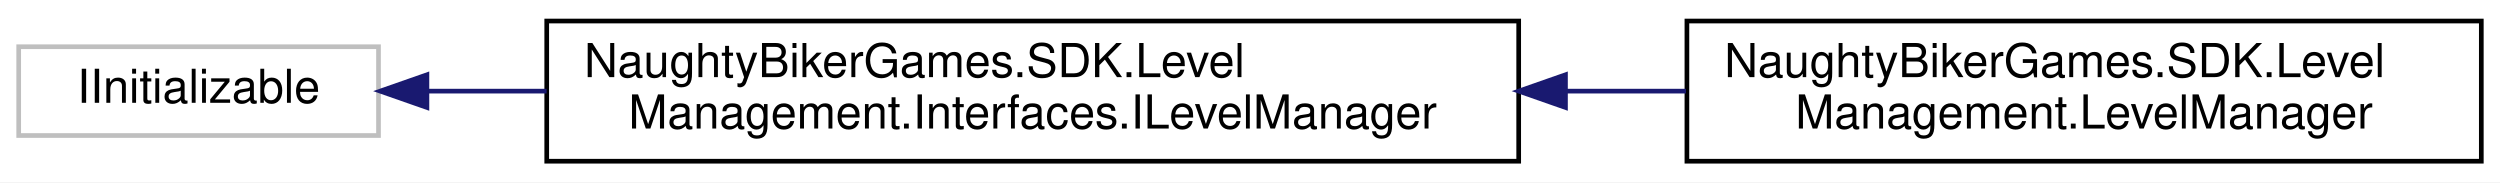
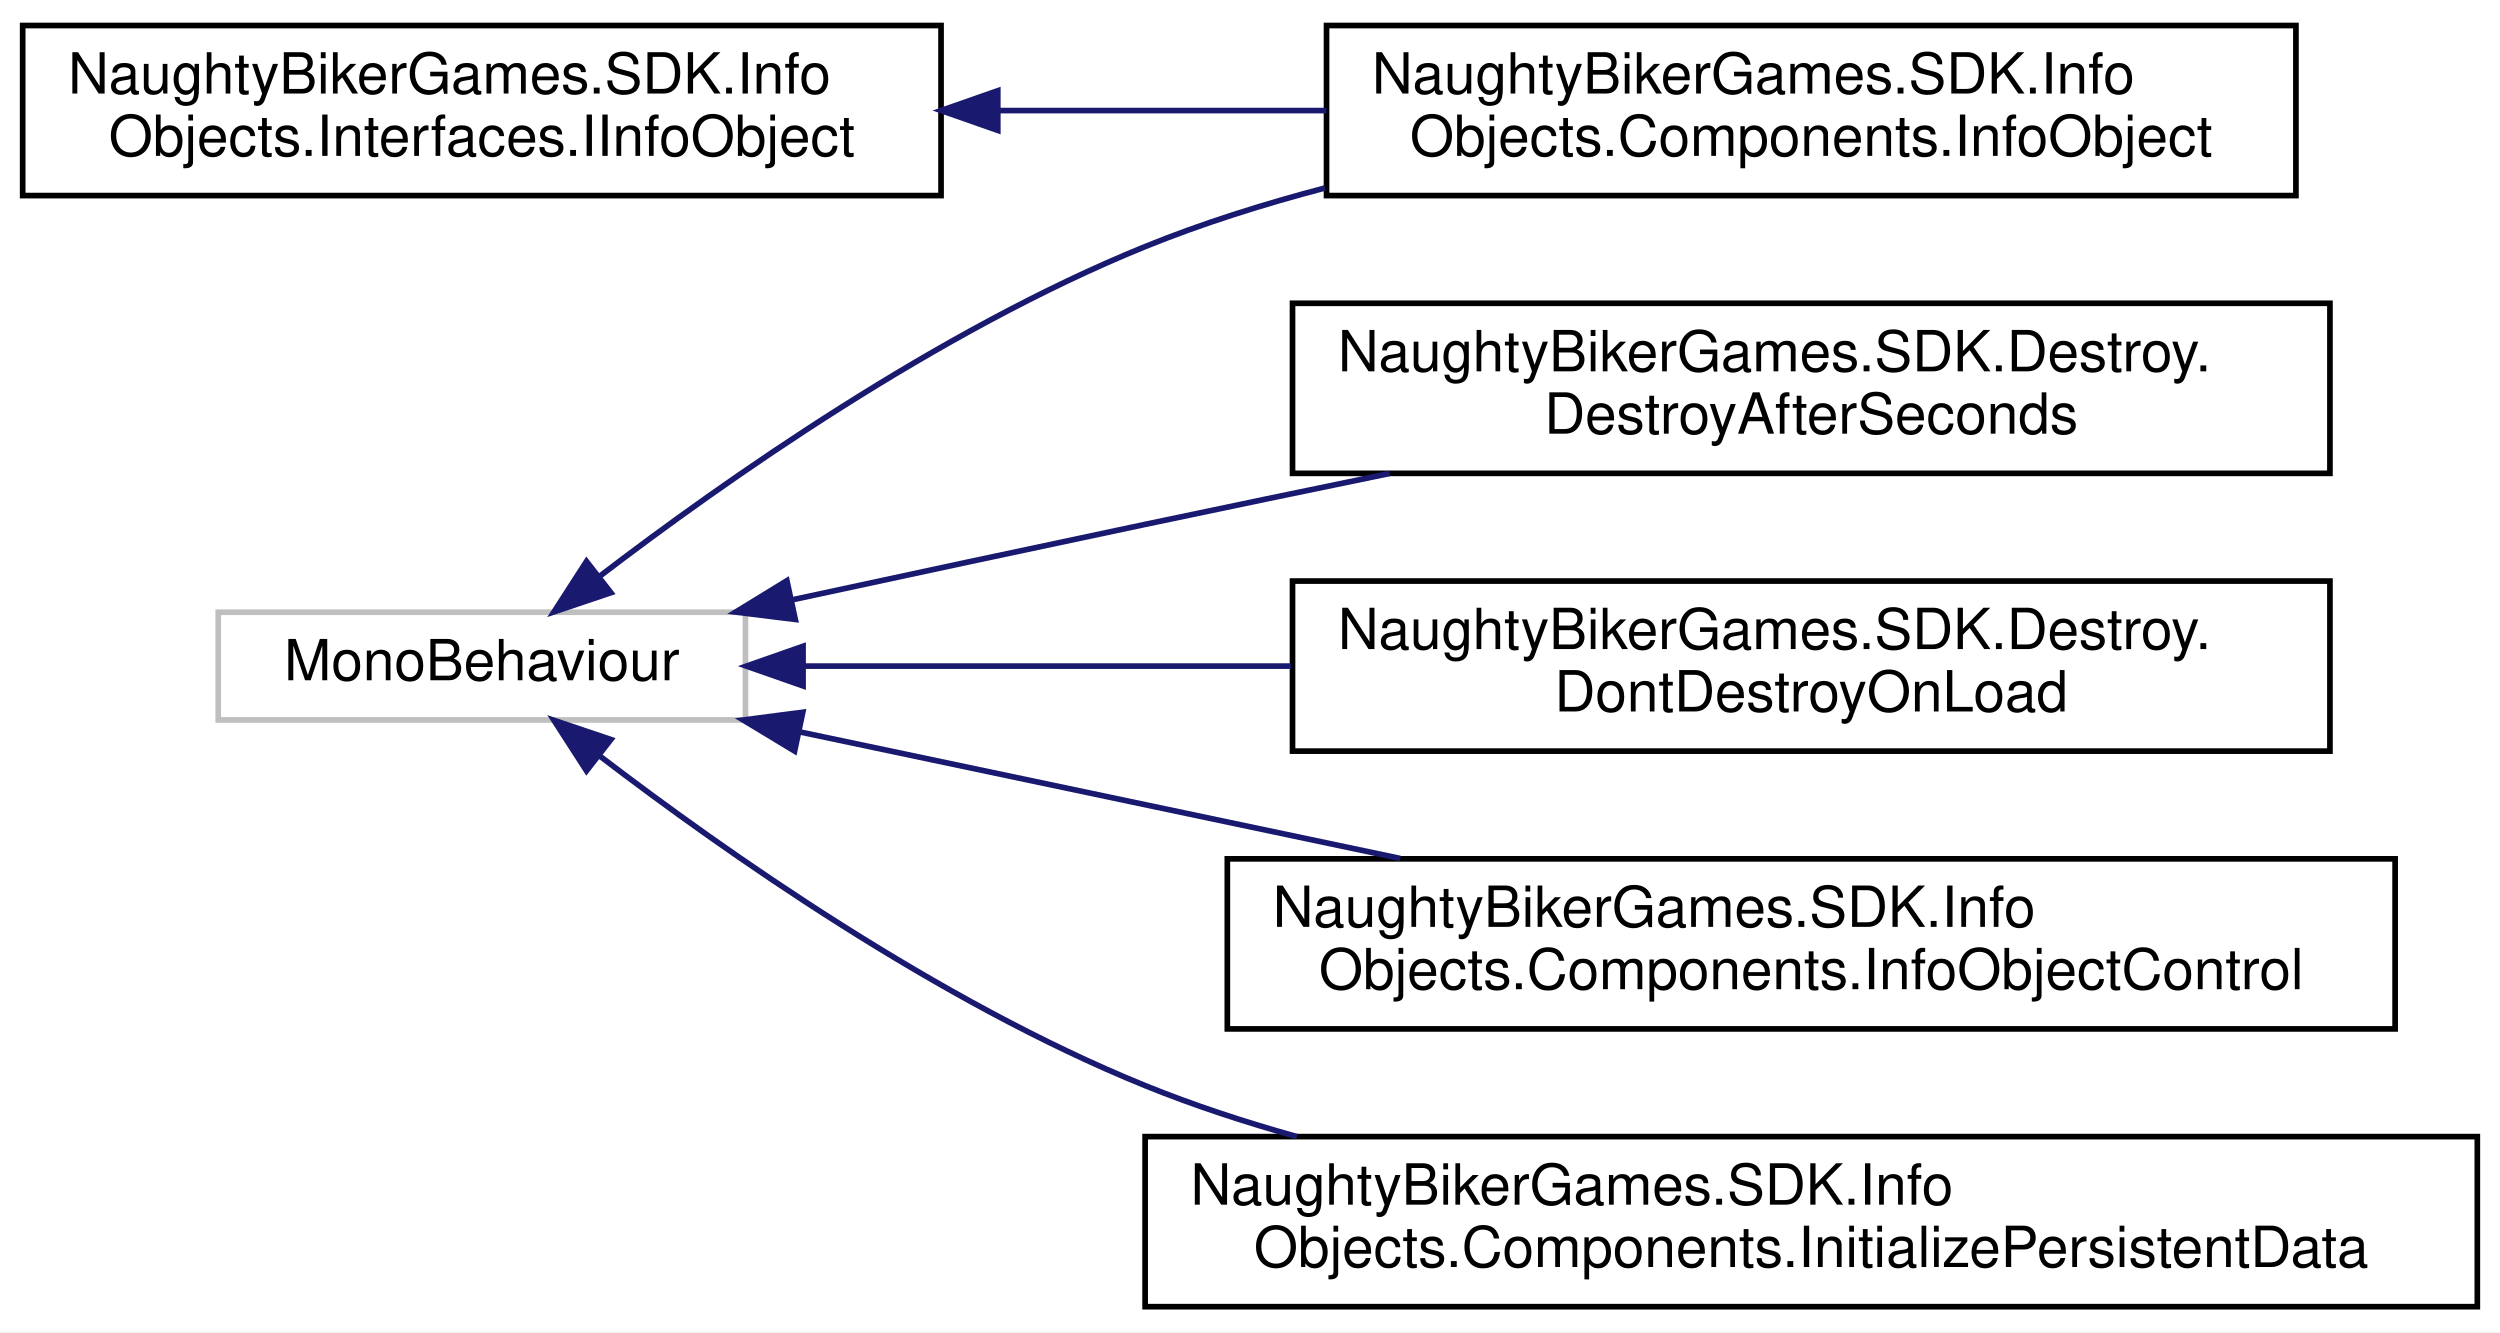
- <svg xmlns="http://www.w3.org/2000/svg" xmlns:xlink="http://www.w3.org/1999/xlink" width="535pt" height="39pt" viewBox="0.00 0.00 535.00 39.00">
-   <g id="graph0" class="graph" transform="scale(1 1) rotate(0) translate(4 35)">
-     <polygon fill="white" stroke="transparent" points="-4,4 -4,-35 531,-35 531,4 -4,4" />
+ <svg xmlns="http://www.w3.org/2000/svg" xmlns:xlink="http://www.w3.org/1999/xlink" width="441pt" height="235pt" viewBox="0.00 0.00 441.00 235.00">
+   <g id="graph0" class="graph" transform="scale(1 1) rotate(0) translate(4 231)">
+     <polygon fill="white" stroke="transparent" points="-4,4 -4,-231 437,-231 437,4 -4,4" />
    <g id="node1" class="node">
      <g id="a_node1">
-         <a xlink:title=" ">
-           <polygon fill="white" stroke="#bfbfbf" points="0,-6 0,-25 77,-25 77,-6 0,-6" />
-           <text text-anchor="middle" x="38.5" y="-13" font-family="Helvetica,sans-Serif" font-size="10.00">IInitializable</text>
+         <a xlink:href="d9/dda/interface_naughty_biker_games_1_1_s_d_k_1_1_info_objects_1_1_interfaces_1_1_i_info_object.html" target="_top" xlink:title=" ">
+           <polygon fill="white" stroke="black" points="0,-196.5 0,-226.5 162,-226.5 162,-196.5 0,-196.5" />
+           <text text-anchor="start" x="8" y="-214.5" font-family="Helvetica,sans-Serif" font-size="10.00">NaughtyBikerGames.SDK.Info</text>
+           <text text-anchor="middle" x="81" y="-203.5" font-family="Helvetica,sans-Serif" font-size="10.00">Objects.Interfaces.IInfoObject</text>
        </a>
      </g>
    </g>
    <g id="node2" class="node">
      <g id="a_node2">
-         <a xlink:href="db/d48/interface_naughty_biker_games_1_1_s_d_k_1_1_level_management_1_1_interfaces_1_1_i_level_manager.html" target="_top" xlink:title=" ">
-           <polygon fill="white" stroke="black" points="113,-0.5 113,-30.5 321,-30.5 321,-0.5 113,-0.5" />
-           <text text-anchor="start" x="121" y="-18.5" font-family="Helvetica,sans-Serif" font-size="10.00">NaughtyBikerGames.SDK.Level</text>
-           <text text-anchor="middle" x="217" y="-7.5" font-family="Helvetica,sans-Serif" font-size="10.00">Management.Interfaces.ILevelManager</text>
+         <a xlink:href="de/d5b/class_naughty_biker_games_1_1_s_d_k_1_1_info_objects_1_1_components_1_1_info_object.html" target="_top" xlink:title=" ">
+           <polygon fill="white" stroke="black" points="230,-196.5 230,-226.5 401,-226.5 401,-196.5 230,-196.5" />
+           <text text-anchor="start" x="238" y="-214.5" font-family="Helvetica,sans-Serif" font-size="10.00">NaughtyBikerGames.SDK.Info</text>
+           <text text-anchor="middle" x="315.5" y="-203.5" font-family="Helvetica,sans-Serif" font-size="10.00">Objects.Components.InfoObject</text>
        </a>
      </g>
    </g>
    <g id="edge1" class="edge">
-       <path fill="none" stroke="midnightblue" d="M87.56,-15.5C95.59,-15.5 104.19,-15.5 112.98,-15.5" />
-       <polygon fill="midnightblue" stroke="midnightblue" points="87.36,-12 77.36,-15.5 87.36,-19 87.36,-12" />
+       <path fill="none" stroke="midnightblue" d="M172.16,-211.5C191.18,-211.5 211.18,-211.5 229.98,-211.5" />
+       <polygon fill="midnightblue" stroke="midnightblue" points="172.01,-208 162.01,-211.5 172.01,-215 172.01,-208" />
    </g>
    <g id="node3" class="node">
      <g id="a_node3">
-         <a xlink:href="d8/d5d/class_naughty_biker_games_1_1_s_d_k_1_1_level_management_1_1_level_manager.html" target="_top" xlink:title=" ">
-           <polygon fill="white" stroke="black" points="357,-0.5 357,-30.5 527,-30.5 527,-0.5 357,-0.5" />
-           <text text-anchor="start" x="365" y="-18.5" font-family="Helvetica,sans-Serif" font-size="10.00">NaughtyBikerGames.SDK.Level</text>
-           <text text-anchor="middle" x="442" y="-7.5" font-family="Helvetica,sans-Serif" font-size="10.00">Management.LevelManager</text>
+         <a xlink:title=" ">
+           <polygon fill="white" stroke="#bfbfbf" points="34.5,-104 34.5,-123 127.5,-123 127.5,-104 34.5,-104" />
+           <text text-anchor="middle" x="81" y="-111" font-family="Helvetica,sans-Serif" font-size="10.00">MonoBehaviour</text>
+         </a>
+       </g>
+     </g>
+     <g id="edge4" class="edge">
+       <path fill="none" stroke="midnightblue" d="M101.67,-129.26C123.81,-146.19 161.46,-172.67 198,-187.5 208.05,-191.58 218.87,-194.99 229.73,-197.84" />
+       <polygon fill="midnightblue" stroke="midnightblue" points="103.76,-126.45 93.72,-123.07 99.46,-131.97 103.76,-126.45" />
+     </g>
+     <g id="node4" class="node">
+       <g id="a_node4">
+         <a xlink:href="db/d26/class_naughty_biker_games_1_1_s_d_k_1_1_destroy_1_1_destroy_after_seconds.html" target="_top" xlink:title=" ">
+           <polygon fill="white" stroke="black" points="224,-147.5 224,-177.5 407,-177.5 407,-147.5 224,-147.5" />
+           <text text-anchor="start" x="232" y="-165.5" font-family="Helvetica,sans-Serif" font-size="10.00">NaughtyBikerGames.SDK.Destroy.</text>
+           <text text-anchor="middle" x="315.5" y="-154.5" font-family="Helvetica,sans-Serif" font-size="10.00">DestroyAfterSeconds</text>
        </a>
      </g>
    </g>
    <g id="edge2" class="edge">
-       <path fill="none" stroke="midnightblue" d="M331.14,-15.5C339.78,-15.5 348.4,-15.5 356.8,-15.5" />
-       <polygon fill="midnightblue" stroke="midnightblue" points="331.01,-12 321.01,-15.5 331.01,-19 331.01,-12" />
+       <path fill="none" stroke="midnightblue" d="M135.74,-125.19C155.33,-129.42 177.66,-134.21 198,-138.5 211.94,-141.44 226.83,-144.54 241.15,-147.49" />
+       <polygon fill="midnightblue" stroke="midnightblue" points="136.29,-121.73 125.77,-123.03 134.81,-128.57 136.29,-121.73" />
+     </g>
+     <g id="node5" class="node">
+       <g id="a_node5">
+         <a xlink:href="d5/da7/class_naughty_biker_games_1_1_s_d_k_1_1_destroy_1_1_dont_destroy_on_load.html" target="_top" xlink:title=" ">
+           <polygon fill="white" stroke="black" points="224,-98.5 224,-128.5 407,-128.5 407,-98.5 224,-98.5" />
+           <text text-anchor="start" x="232" y="-116.5" font-family="Helvetica,sans-Serif" font-size="10.00">NaughtyBikerGames.SDK.Destroy.</text>
+           <text text-anchor="middle" x="315.5" y="-105.5" font-family="Helvetica,sans-Serif" font-size="10.00">DontDestroyOnLoad</text>
+         </a>
+       </g>
+     </g>
+     <g id="edge3" class="edge">
+       <path fill="none" stroke="midnightblue" d="M137.95,-113.5C163.66,-113.5 194.8,-113.5 223.73,-113.5" />
+       <polygon fill="midnightblue" stroke="midnightblue" points="137.66,-110 127.66,-113.5 137.66,-117 137.66,-110" />
+     </g>
+     <g id="node6" class="node">
+       <g id="a_node6">
+         <a xlink:href="dc/d50/class_naughty_biker_games_1_1_s_d_k_1_1_info_objects_1_1_components_1_1_info_object_control.html" target="_top" xlink:title=" ">
+           <polygon fill="white" stroke="black" points="212.5,-49.5 212.5,-79.5 418.5,-79.5 418.5,-49.5 212.5,-49.5" />
+           <text text-anchor="start" x="220.5" y="-67.5" font-family="Helvetica,sans-Serif" font-size="10.00">NaughtyBikerGames.SDK.Info</text>
+           <text text-anchor="middle" x="315.5" y="-56.5" font-family="Helvetica,sans-Serif" font-size="10.00">Objects.Components.InfoObjectControl</text>
+         </a>
+       </g>
+     </g>
+     <g id="edge5" class="edge">
+       <path fill="none" stroke="midnightblue" d="M137.07,-101.89C168.75,-95.22 208.9,-86.76 242.99,-79.57" />
+       <polygon fill="midnightblue" stroke="midnightblue" points="136.17,-98.51 127.1,-103.99 137.61,-105.36 136.17,-98.51" />
+     </g>
+     <g id="node7" class="node">
+       <g id="a_node7">
+         <a xlink:href="d7/d1c/class_naughty_biker_games_1_1_s_d_k_1_1_info_objects_1_1_components_1_1_initialize_persistent_data.html" target="_top" xlink:title=" ">
+           <polygon fill="white" stroke="black" points="198,-0.5 198,-30.5 433,-30.5 433,-0.5 198,-0.5" />
+           <text text-anchor="start" x="206" y="-18.5" font-family="Helvetica,sans-Serif" font-size="10.00">NaughtyBikerGames.SDK.Info</text>
+           <text text-anchor="middle" x="315.5" y="-7.5" font-family="Helvetica,sans-Serif" font-size="10.00">Objects.Components.InitializePersistentData</text>
+         </a>
+       </g>
+     </g>
+     <g id="edge6" class="edge">
+       <path fill="none" stroke="midnightblue" d="M101.67,-97.74C123.81,-80.81 161.46,-54.33 198,-39.5 206.52,-36.04 215.59,-33.07 224.77,-30.5" />
+       <polygon fill="midnightblue" stroke="midnightblue" points="99.46,-95.03 93.72,-103.93 103.76,-100.55 99.46,-95.03" />
    </g>
  </g>
</svg>
